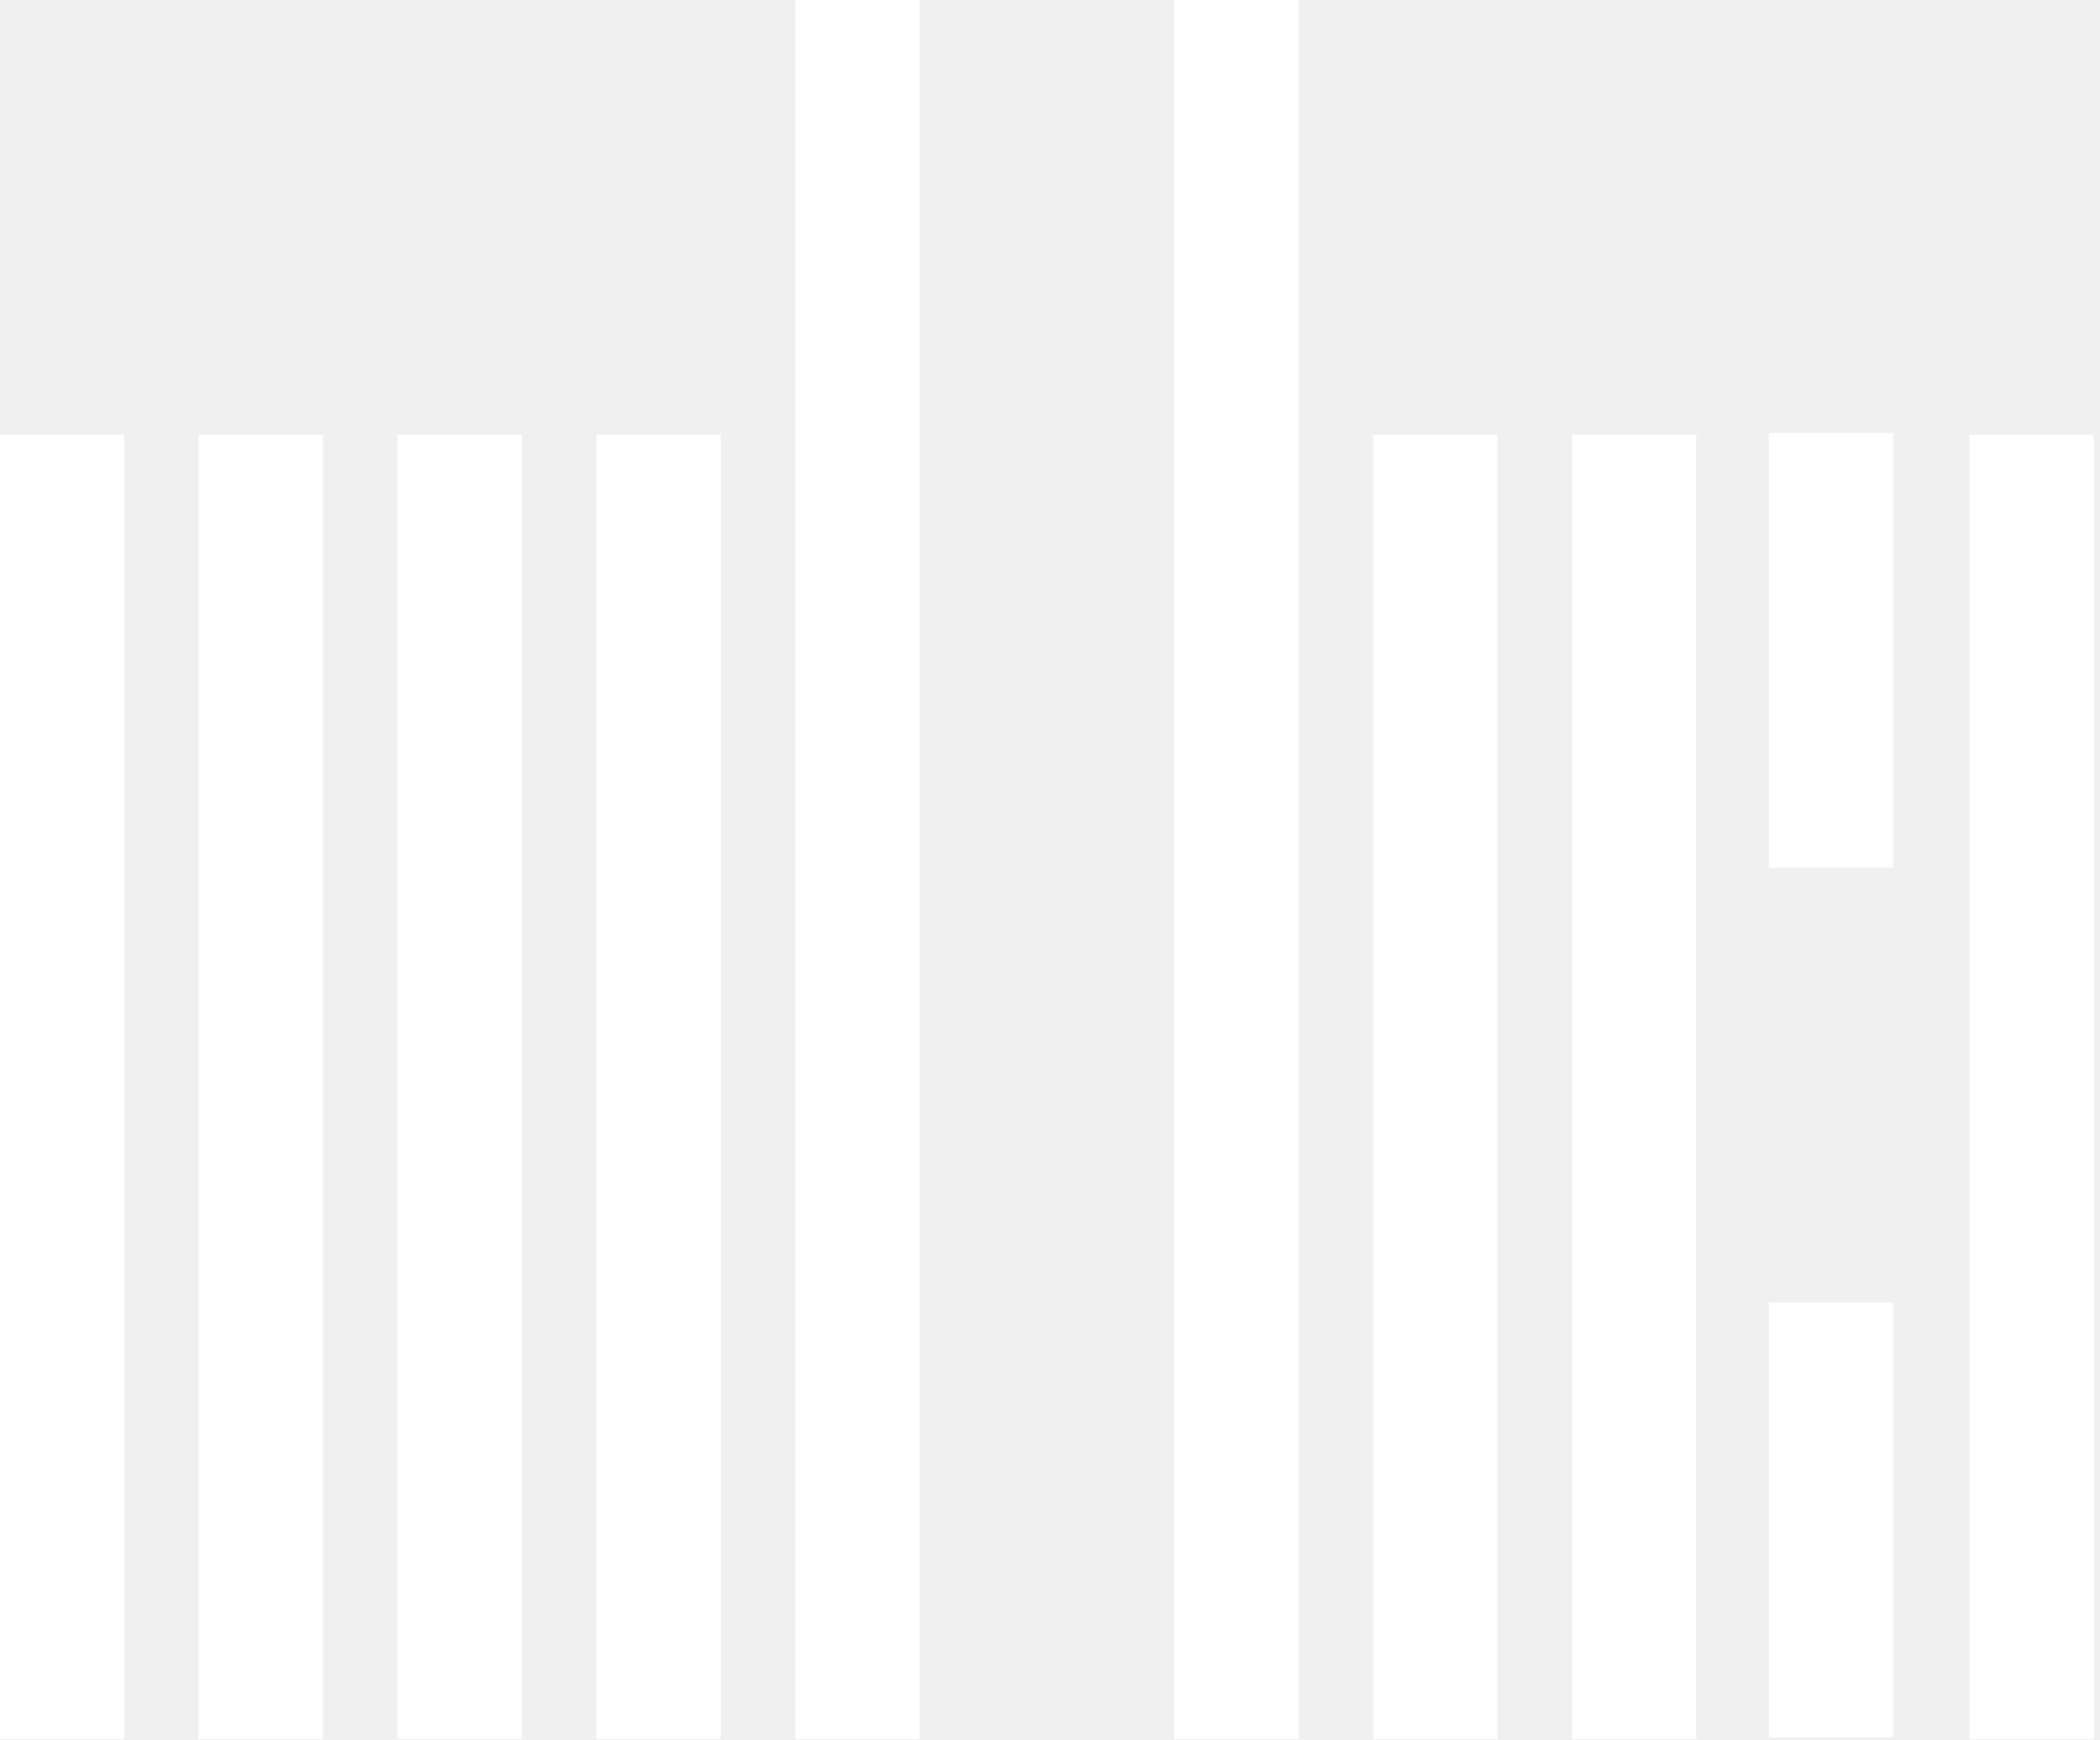
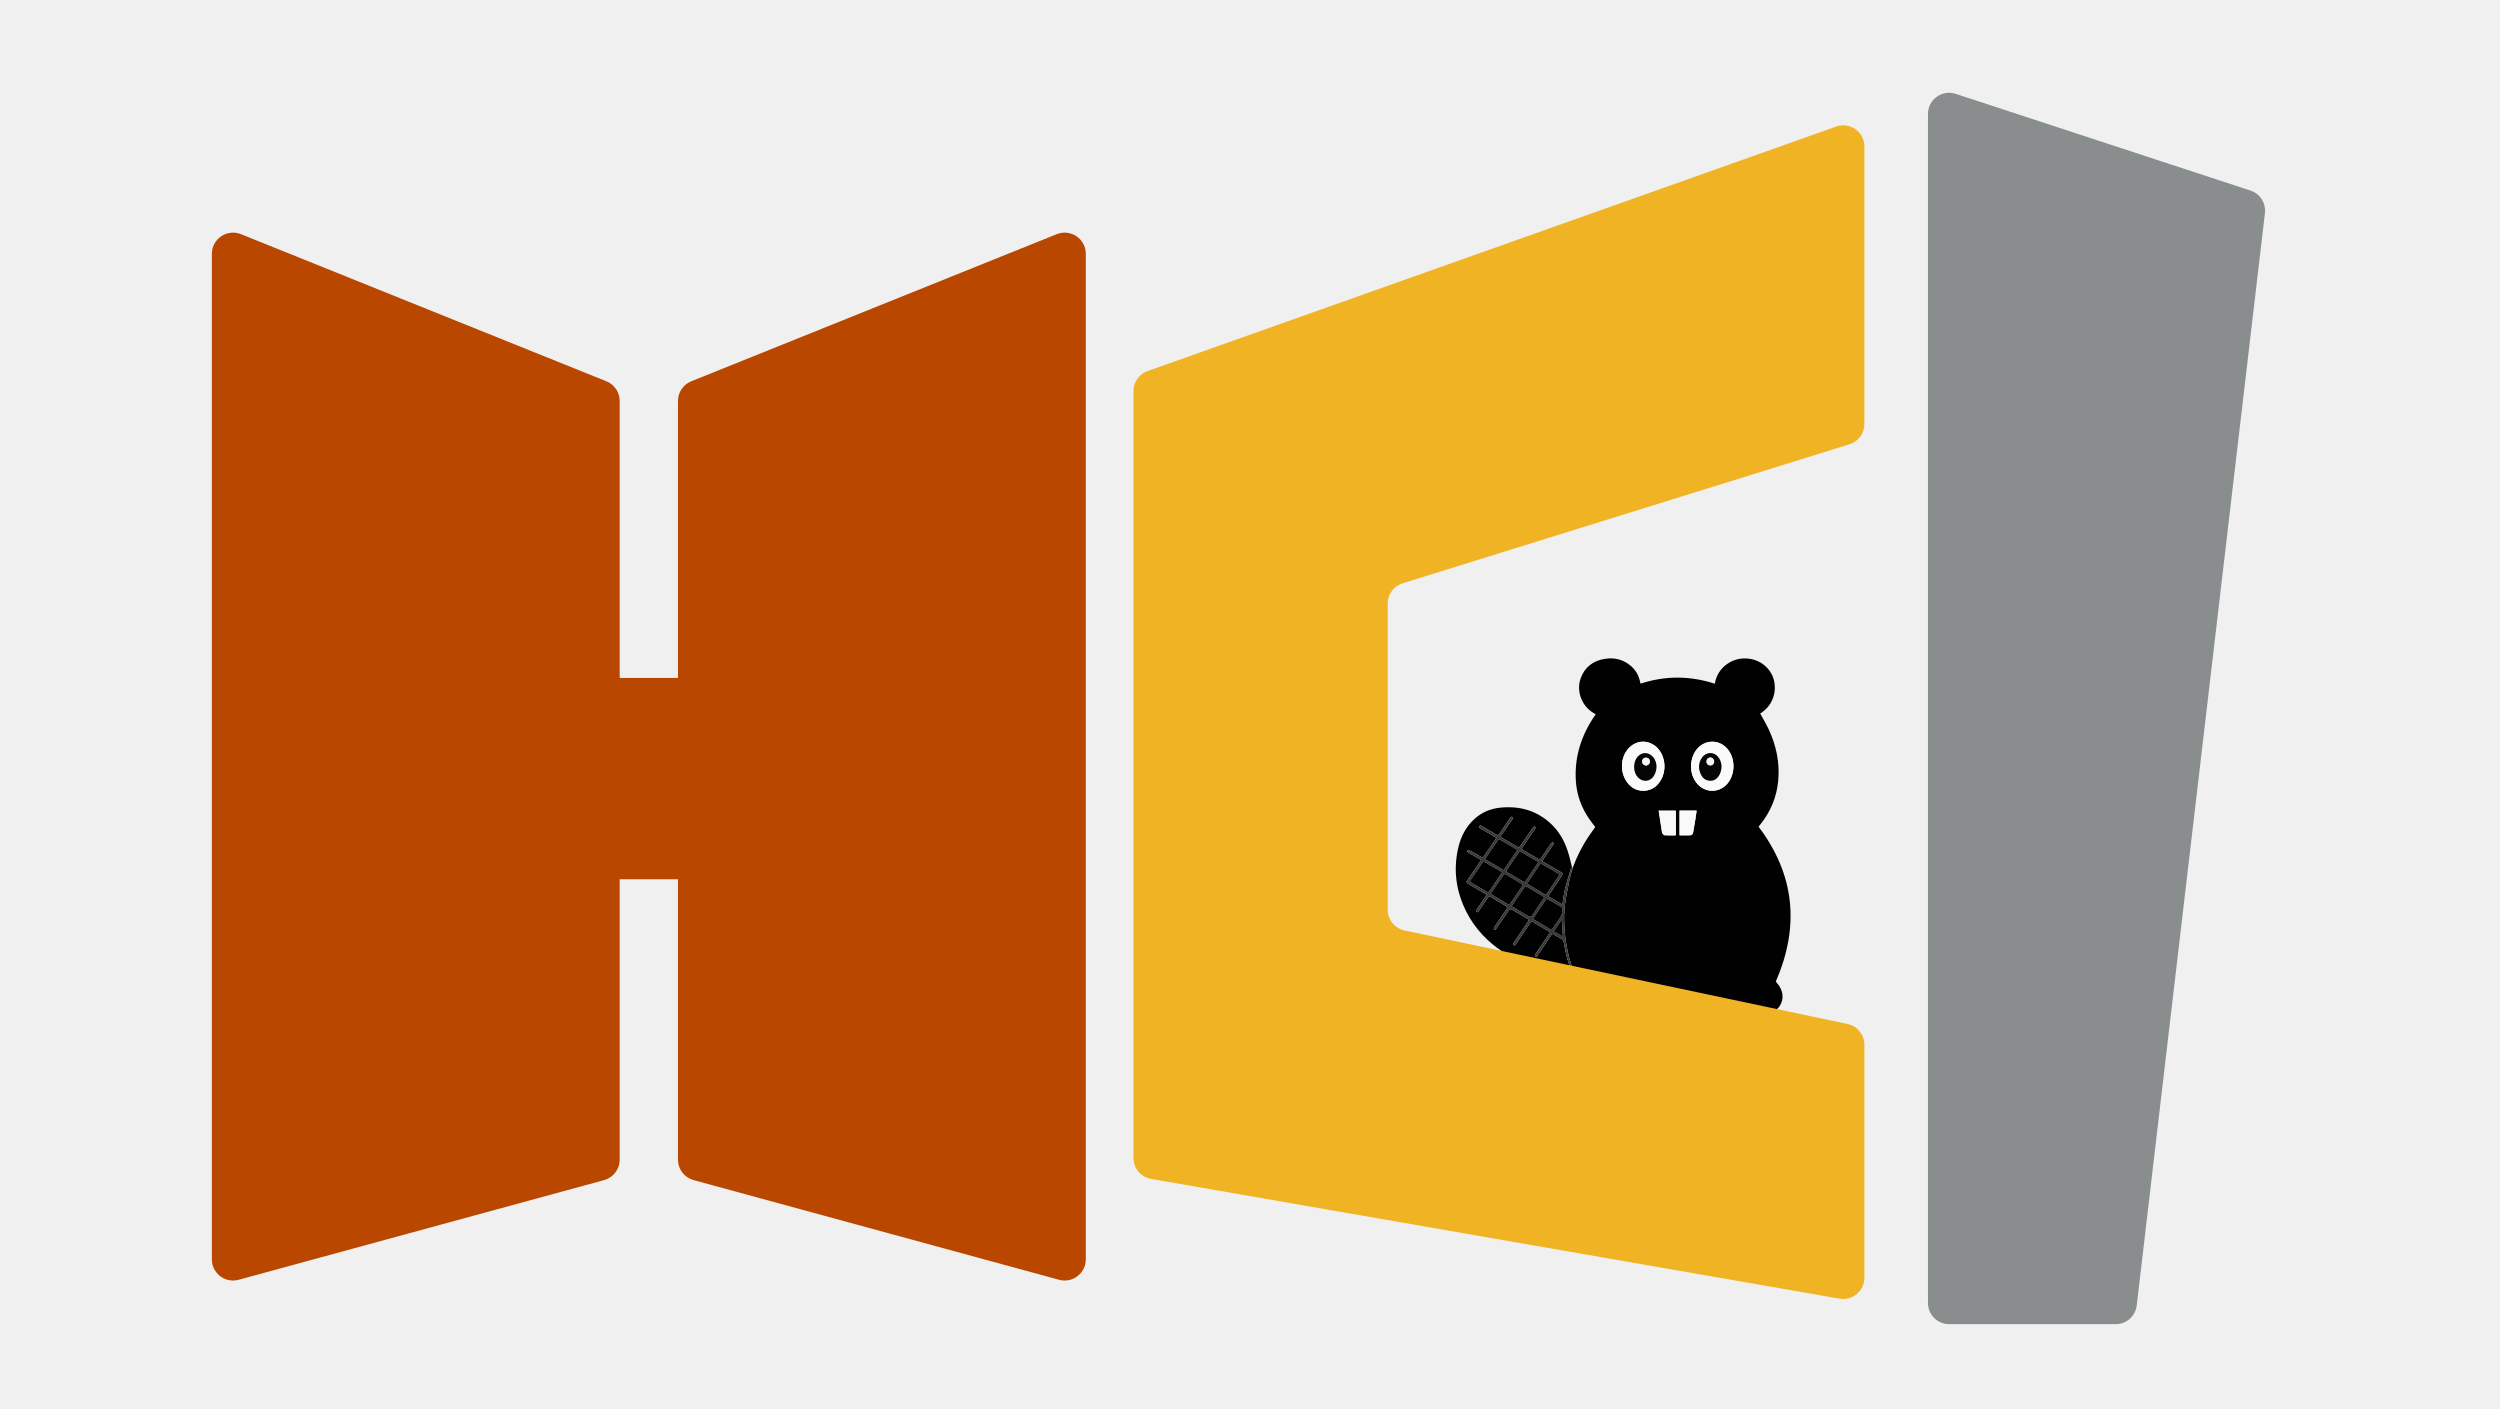
- <svg xmlns="http://www.w3.org/2000/svg" xmlns:xlink="http://www.w3.org/1999/xlink" viewBox="0 0 338 280" fill="white">
-   <rect y="70" width="20" height="210" id="bar" />
-   <use xlink:href="#bar" x="32" />
-   <use xlink:href="#bar" x="64" />
-   <use xlink:href="#bar" x="96" />
-   <rect x="128" width="20" height="280" id="bar-ascender" />
-   <use xlink:href="#bar-ascender" x="61" />
-   <use xlink:href="#bar" x="221" />
-   <use xlink:href="#bar" x="253" />
-   <rect x="284.7" y="69.7" width="20" height="70" id="c" />
-   <use xlink:href="#c" y="140" />
-   <use xlink:href="#bar" x="317" />
+ <svg xmlns="http://www.w3.org/2000/svg" width="236" height="133" viewBox="0 0 236 133" fill="none">
+   <path d="M148.478 81.886C148.862 80.853 149.351 79.874 149.965 78.958C150.167 78.658 150.382 78.366 150.592 78.07C150.407 77.824 150.209 77.579 150.031 77.321C149.276 76.231 148.84 75.021 148.759 73.698C148.622 71.448 149.273 69.42 150.536 67.573C150.565 67.53 150.595 67.487 150.635 67.427C150.567 67.388 150.503 67.352 150.439 67.314C149.309 66.651 148.771 65.228 149.226 64.002C149.614 62.958 150.407 62.371 151.494 62.196C152.433 62.045 153.284 62.267 154.003 62.908C154.434 63.293 154.699 63.78 154.821 64.345C154.832 64.396 154.844 64.448 154.856 64.499C154.859 64.509 154.867 64.519 154.877 64.536C157.203 63.77 159.532 63.784 161.876 64.541C162.018 63.758 162.403 63.121 163.067 62.664C163.579 62.311 164.151 62.147 164.769 62.156C165.965 62.173 166.998 62.9 167.383 63.966C167.739 64.95 167.574 66.468 166.163 67.36C166.436 67.864 166.736 68.354 166.976 68.871C167.677 70.388 168.015 71.983 167.867 73.658C167.729 75.226 167.148 76.622 166.161 77.849C166.11 77.912 166.058 77.975 166.008 78.037C169.444 82.589 169.896 87.462 167.637 92.66C167.747 92.805 167.902 92.969 168.01 93.159C168.336 93.732 168.373 94.327 168.04 94.909C167.789 95.349 167.364 95.539 166.881 95.608C166.095 95.719 165.308 95.732 164.527 95.563C164.162 95.484 163.835 95.322 163.558 95.062C163.522 95.028 163.44 95.008 163.394 95.024C161.246 95.737 159.033 95.797 156.804 95.677C155.519 95.608 154.264 95.385 153.049 94.951C153.002 94.933 152.914 94.94 152.885 94.972C152.532 95.36 152.08 95.548 151.575 95.613C150.841 95.708 150.103 95.73 149.375 95.581C148.19 95.338 147.708 94.065 148.413 93.075C148.451 93.022 148.49 92.972 148.543 92.905C148.674 92.779 148.79 92.669 148.907 92.559C148.894 92.547 148.881 92.535 148.869 92.523C148.696 92.578 148.535 92.706 148.437 92.867C148.087 92.759 147.734 92.661 147.389 92.541C145.462 91.87 143.621 91.013 141.917 89.89C140.439 88.917 139.234 87.67 138.428 86.079C137.453 84.153 137.168 82.128 137.662 80.017C137.908 78.968 138.385 78.031 139.201 77.299C139.894 76.676 140.718 76.333 141.637 76.241C143.442 76.061 145.059 76.505 146.407 77.763C147.153 78.46 147.651 79.321 147.973 80.281C148.145 80.794 148.264 81.324 148.397 81.862C148.36 81.907 148.322 81.932 148.311 81.967C148.118 82.608 147.905 83.244 147.745 83.893C147.626 84.375 147.575 84.875 147.489 85.396C147.044 85.134 146.6 84.873 146.146 84.606C146.374 84.267 146.59 83.949 146.802 83.629C147.018 83.303 147.231 82.975 147.445 82.648C147.525 82.525 147.524 82.425 147.379 82.344C147.093 82.185 146.813 82.017 146.531 81.852C146.219 81.67 145.908 81.487 145.584 81.297C145.621 81.236 145.649 81.186 145.681 81.139C145.997 80.669 146.313 80.199 146.63 79.731C146.685 79.65 146.691 79.566 146.607 79.522C146.57 79.503 146.492 79.555 146.437 79.585C146.414 79.596 146.404 79.632 146.388 79.656C146.078 80.115 145.765 80.573 145.458 81.034C145.395 81.127 145.347 81.158 145.234 81.09C144.819 80.841 144.395 80.606 143.976 80.363C143.857 80.294 143.743 80.218 143.617 80.138C143.809 79.855 143.986 79.589 144.168 79.325C144.409 78.974 144.654 78.626 144.897 78.276C144.948 78.202 145.006 78.121 144.901 78.049C144.791 77.974 144.75 78.081 144.694 78.142C144.69 78.146 144.688 78.152 144.685 78.157C144.305 78.71 143.924 79.262 143.543 79.814C143.495 79.884 143.442 79.95 143.391 80.017C142.851 79.706 142.33 79.405 141.809 79.105C141.628 79 141.629 78.994 141.751 78.819C142.095 78.326 142.438 77.832 142.772 77.333C142.805 77.284 142.803 77.159 142.767 77.126C142.691 77.058 142.622 77.125 142.571 77.2C142.352 77.523 142.13 77.845 141.908 78.166C141.746 78.4 141.582 78.632 141.414 78.873C140.891 78.57 140.381 78.275 139.873 77.977C139.793 77.93 139.715 77.874 139.652 77.985C139.587 78.098 139.672 78.152 139.758 78.202C139.996 78.338 140.234 78.475 140.47 78.614C140.73 78.767 140.989 78.922 141.259 79.082C141.209 79.166 141.174 79.232 141.131 79.294C140.781 79.804 140.425 80.31 140.081 80.824C139.999 80.946 139.943 80.972 139.807 80.889C139.439 80.663 139.06 80.454 138.681 80.248C138.63 80.22 138.551 80.246 138.484 80.246C138.51 80.314 138.516 80.411 138.565 80.444C138.769 80.58 138.986 80.695 139.197 80.82C139.402 80.94 139.605 81.061 139.816 81.186C139.789 81.231 139.775 81.256 139.759 81.28C139.354 81.872 138.951 82.466 138.543 83.056C138.397 83.266 138.403 83.315 138.629 83.448C138.831 83.566 139.032 83.684 139.233 83.802C139.599 84.018 139.966 84.234 140.346 84.458C140.309 84.517 140.281 84.567 140.249 84.614C139.966 85.028 139.682 85.442 139.398 85.856C139.345 85.933 139.274 86.016 139.396 86.09C139.506 86.157 139.553 86.063 139.601 85.992C139.889 85.573 140.18 85.157 140.46 84.734C140.54 84.612 140.606 84.598 140.728 84.674C141.024 84.86 141.33 85.032 141.63 85.212C141.858 85.348 142.084 85.489 142.319 85.632C142.274 85.715 142.246 85.78 142.207 85.837C141.902 86.286 141.595 86.733 141.289 87.181C141.2 87.311 141.109 87.441 141.031 87.578C141.008 87.618 141.012 87.693 141.036 87.734C141.049 87.758 141.13 87.76 141.173 87.747C141.205 87.738 141.227 87.69 141.25 87.657C141.612 87.134 141.973 86.61 142.334 86.086C142.554 85.766 142.554 85.765 142.882 85.957C143.364 86.24 143.846 86.525 144.34 86.816C144.293 86.898 144.256 86.97 144.212 87.037C143.774 87.692 143.334 88.346 142.895 89C142.845 89.075 142.784 89.152 142.893 89.222C142.998 89.29 143.048 89.21 143.099 89.133C143.382 88.712 143.667 88.292 143.95 87.871C144.152 87.571 144.352 87.271 144.567 86.951C145.161 87.304 145.744 87.651 146.336 88.003C145.872 88.691 145.42 89.363 144.967 90.035C144.907 90.124 144.831 90.224 144.96 90.305C145.089 90.386 145.116 90.243 145.161 90.177C145.591 89.545 146.02 88.912 146.44 88.273C146.517 88.156 146.581 88.144 146.692 88.214C146.896 88.34 147.098 88.47 147.312 88.575C147.524 88.678 147.611 88.819 147.648 89.063C147.796 90.04 148.061 90.988 148.44 91.902C148.488 92.02 148.553 92.104 148.687 92.127C148.691 92.133 148.694 92.135 148.697 92.137C148.693 92.132 148.688 92.128 148.684 92.11C148.589 91.821 148.492 91.547 148.397 91.273C147.976 90.048 147.749 88.782 147.678 87.494C147.641 86.831 147.639 86.157 147.718 85.5C147.82 84.648 148.009 83.805 148.18 82.962C148.254 82.598 148.377 82.244 148.478 81.886ZM156.413 70.552C155.559 69.77 154.382 69.853 153.65 70.747C152.843 71.731 152.961 73.334 153.904 74.186C154.625 74.838 155.767 74.798 156.441 74.097C157.36 73.141 157.356 71.521 156.413 70.552ZM163.088 73.947C163.82 73.055 163.823 71.624 163.095 70.728C162.323 69.778 160.936 69.783 160.174 70.74C159.547 71.527 159.453 72.698 159.939 73.58C160.662 74.895 162.242 74.972 163.088 73.947ZM156.906 78.644C156.983 78.716 157.057 78.843 157.138 78.848C157.49 78.871 157.844 78.858 158.199 78.858C158.199 78.069 158.199 77.294 158.199 76.524C157.657 76.524 157.128 76.524 156.576 76.524C156.686 77.234 156.793 77.925 156.906 78.644ZM159.814 78.7C159.893 78.235 159.974 77.77 160.05 77.304C160.092 77.048 160.125 76.79 160.163 76.523C159.611 76.523 159.084 76.523 158.548 76.523C158.548 77.308 158.548 78.081 158.548 78.856C158.899 78.856 159.242 78.864 159.585 78.85C159.658 78.847 159.729 78.769 159.814 78.7Z" fill="#010101" />
+   <path d="M148.685 92.122C148.553 92.104 148.488 92.02 148.44 91.902C148.061 90.988 147.796 90.04 147.648 89.063C147.611 88.819 147.524 88.678 147.312 88.575C147.098 88.47 146.896 88.34 146.692 88.214C146.581 88.144 146.517 88.156 146.44 88.273C146.02 88.912 145.591 89.545 145.161 90.177C145.116 90.243 145.089 90.386 144.96 90.305C144.831 90.224 144.907 90.124 144.967 90.035C145.42 89.363 145.872 88.691 146.336 88.003C145.744 87.651 145.161 87.304 144.567 86.951C144.352 87.271 144.152 87.571 143.95 87.871C143.667 88.292 143.382 88.712 143.099 89.133C143.048 89.21 142.998 89.29 142.893 89.222C142.784 89.152 142.845 89.075 142.895 89C143.334 88.346 143.774 87.692 144.212 87.037C144.256 86.97 144.293 86.898 144.34 86.816C143.846 86.525 143.364 86.24 142.882 85.957C142.554 85.765 142.554 85.766 142.334 86.086C141.973 86.61 141.612 87.134 141.25 87.657C141.227 87.69 141.205 87.738 141.173 87.747C141.13 87.76 141.049 87.758 141.036 87.734C141.012 87.693 141.008 87.618 141.032 87.578C141.109 87.441 141.2 87.311 141.289 87.181C141.595 86.733 141.902 86.286 142.207 85.837C142.246 85.78 142.274 85.715 142.319 85.632C142.084 85.489 141.858 85.348 141.63 85.212C141.33 85.032 141.024 84.86 140.728 84.674C140.606 84.598 140.54 84.612 140.46 84.734C140.18 85.157 139.889 85.573 139.601 85.992C139.553 86.063 139.506 86.157 139.396 86.09C139.274 86.016 139.345 85.933 139.398 85.856C139.682 85.442 139.966 85.028 140.249 84.614C140.281 84.567 140.309 84.517 140.346 84.458C139.966 84.234 139.599 84.018 139.233 83.802C139.032 83.684 138.831 83.566 138.629 83.448C138.403 83.315 138.398 83.266 138.543 83.056C138.951 82.466 139.354 81.872 139.759 81.28C139.775 81.256 139.789 81.231 139.816 81.186C139.605 81.061 139.402 80.94 139.197 80.82C138.986 80.695 138.769 80.58 138.565 80.444C138.516 80.411 138.51 80.314 138.484 80.246C138.551 80.246 138.63 80.22 138.681 80.248C139.06 80.454 139.439 80.663 139.807 80.889C139.943 80.972 139.999 80.946 140.081 80.824C140.425 80.31 140.781 79.804 141.131 79.294C141.174 79.232 141.209 79.166 141.259 79.082C140.989 78.922 140.73 78.767 140.47 78.614C140.234 78.475 139.996 78.338 139.758 78.202C139.672 78.152 139.587 78.098 139.652 77.985C139.715 77.874 139.793 77.93 139.873 77.977C140.381 78.275 140.891 78.57 141.414 78.873C141.582 78.632 141.746 78.4 141.908 78.166C142.13 77.845 142.352 77.523 142.571 77.2C142.622 77.125 142.691 77.058 142.767 77.126C142.803 77.159 142.805 77.284 142.772 77.333C142.438 77.832 142.095 78.326 141.751 78.819C141.629 78.994 141.628 79 141.809 79.105C142.33 79.405 142.851 79.706 143.391 80.017C143.442 79.95 143.495 79.884 143.543 79.814C143.924 79.262 144.305 78.71 144.685 78.157C144.688 78.152 144.69 78.146 144.694 78.142C144.75 78.081 144.791 77.974 144.902 78.049C145.006 78.121 144.948 78.202 144.897 78.276C144.654 78.626 144.409 78.974 144.168 79.325C143.986 79.589 143.809 79.855 143.617 80.138C143.743 80.218 143.857 80.294 143.976 80.363C144.395 80.606 144.819 80.841 145.234 81.09C145.347 81.158 145.395 81.127 145.458 81.034C145.766 80.573 146.078 80.115 146.388 79.656C146.404 79.632 146.414 79.596 146.437 79.585C146.492 79.555 146.57 79.503 146.607 79.522C146.691 79.566 146.685 79.65 146.63 79.731C146.313 80.199 145.997 80.669 145.681 81.139C145.649 81.186 145.621 81.236 145.584 81.297C145.908 81.487 146.219 81.67 146.531 81.852C146.813 82.017 147.094 82.185 147.379 82.344C147.524 82.425 147.525 82.525 147.445 82.648C147.231 82.975 147.018 83.303 146.802 83.629C146.59 83.949 146.374 84.267 146.146 84.606C146.6 84.873 147.044 85.134 147.489 85.396C147.575 84.875 147.626 84.375 147.745 83.893C147.905 83.244 148.118 82.608 148.311 81.967C148.322 81.932 148.36 81.907 148.399 81.876C148.427 81.88 148.441 81.884 148.466 81.887C148.377 82.244 148.254 82.598 148.181 82.962C148.009 83.805 147.82 84.648 147.718 85.5C147.639 86.157 147.641 86.831 147.678 87.494C147.749 88.782 147.976 90.048 148.397 91.273C148.492 91.547 148.589 91.821 148.685 92.109C148.684 92.123 148.685 92.122 148.685 92.122ZM144.562 86.517C144.967 85.915 145.372 85.312 145.779 84.708C145.743 84.674 145.724 84.65 145.7 84.636C145.174 84.324 144.646 84.015 144.121 83.701C144.008 83.633 143.954 83.686 143.896 83.773C143.635 84.159 143.369 84.543 143.108 84.928C142.969 85.133 142.834 85.341 142.694 85.553C142.803 85.618 142.882 85.665 142.962 85.713C143.408 85.978 143.852 86.246 144.302 86.504C144.368 86.542 144.464 86.528 144.562 86.517ZM146.237 81.954C146.018 81.832 145.794 81.718 145.583 81.584C145.47 81.512 145.415 81.53 145.345 81.635C145.034 82.1 144.714 82.56 144.401 83.024C144.314 83.153 144.237 83.288 144.153 83.425C144.723 83.767 145.279 84.098 145.832 84.433C145.923 84.489 145.968 84.448 146.014 84.375C146.092 84.251 146.172 84.13 146.253 84.009C146.574 83.531 146.894 83.052 147.227 82.557C146.894 82.354 146.577 82.161 146.237 81.954ZM142.983 83.035C142.706 82.873 142.427 82.715 142.152 82.549C142.058 82.492 141.999 82.497 141.936 82.594C141.795 82.809 141.642 83.015 141.496 83.227C141.236 83.605 140.977 83.985 140.707 84.379C141.304 84.734 141.884 85.078 142.476 85.43C142.759 85.014 143.034 84.61 143.309 84.206C143.437 84.018 143.567 83.831 143.695 83.643C143.759 83.549 143.754 83.482 143.638 83.421C143.422 83.306 143.215 83.174 142.983 83.035ZM139.45 82.169C139.237 82.475 139.027 82.784 138.811 83.088C138.747 83.177 138.739 83.23 138.848 83.293C139.347 83.583 139.843 83.878 140.338 84.176C140.448 84.242 140.517 84.238 140.594 84.121C140.907 83.65 141.23 83.186 141.548 82.718C141.631 82.596 141.709 82.47 141.797 82.335C141.247 82.016 140.721 81.714 140.201 81.404C140.065 81.323 139.991 81.368 139.916 81.482C139.767 81.705 139.614 81.925 139.45 82.169ZM144.682 81.054C144.324 80.846 143.965 80.639 143.609 80.428C143.513 80.371 143.453 80.37 143.382 80.475C143.013 81.022 142.64 81.565 142.259 82.102C142.16 82.241 142.209 82.3 142.332 82.368C142.611 82.525 142.886 82.691 143.163 82.852C143.414 82.998 143.666 83.142 143.931 83.294C144.366 82.648 144.79 82.018 145.22 81.378C145.033 81.266 144.868 81.168 144.682 81.054ZM141.435 79.278C141.02 79.88 140.605 80.483 140.177 81.104C140.78 81.455 141.357 81.791 141.949 82.135C142.382 81.499 142.809 80.872 143.248 80.228C142.658 79.885 142.105 79.561 141.55 79.242C141.526 79.229 141.483 79.251 141.435 79.278ZM145.968 84.863C145.549 85.485 145.131 86.106 144.717 86.721C144.741 86.75 144.746 86.762 144.755 86.768C145.295 87.092 145.835 87.413 146.373 87.74C146.472 87.8 146.507 87.739 146.551 87.674C146.728 87.414 146.893 87.144 147.086 86.897C147.331 86.582 147.539 86.263 147.462 85.838C147.458 85.817 147.48 85.789 147.473 85.77C147.457 85.723 147.443 85.659 147.407 85.636C147.114 85.457 146.819 85.281 146.519 85.113C146.346 85.016 146.163 84.934 145.968 84.863ZM146.869 88.024C147.08 88.15 147.291 88.275 147.531 88.418C147.498 87.862 147.468 87.356 147.435 86.797C147.167 87.194 146.925 87.553 146.678 87.919C146.746 87.957 146.796 87.985 146.869 88.024Z" fill="#393938" />
+   <path d="M148.444 92.875C148.535 92.706 148.696 92.578 148.869 92.523C148.881 92.535 148.894 92.547 148.907 92.559C148.79 92.669 148.674 92.779 148.546 92.894C148.506 92.893 148.479 92.888 148.444 92.875Z" fill="#212120" />
+   <path d="M156.422 70.56C157.356 71.521 157.36 73.141 156.441 74.097C155.767 74.798 154.626 74.838 153.904 74.186C152.961 73.334 152.843 71.731 153.65 70.747C154.382 69.853 155.559 69.77 156.422 70.56ZM156.14 71.566C155.704 70.982 155.041 70.927 154.589 71.437C154.141 71.942 154.152 72.882 154.611 73.377C155.078 73.881 155.811 73.805 156.146 73.205C156.443 72.673 156.461 72.128 156.14 71.566Z" fill="#FAFAFA" />
+   <path d="M163.08 73.957C162.242 74.972 160.662 74.895 159.939 73.58C159.453 72.698 159.547 71.527 160.174 70.74C160.936 69.783 162.323 69.778 163.095 70.728C163.823 71.624 163.82 73.055 163.08 73.957ZM162.358 73.071C162.57 72.567 162.579 72.065 162.292 71.592C161.882 70.916 161.024 70.925 160.614 71.601C160.336 72.059 160.324 72.543 160.529 73.028C160.694 73.421 160.977 73.687 161.425 73.704C161.871 73.722 162.148 73.464 162.358 73.071Z" fill="#FAFAFA" />
+   <path d="M156.903 78.631C156.793 77.925 156.686 77.234 156.577 76.524C157.129 76.524 157.657 76.524 158.199 76.524C158.199 77.294 158.199 78.069 158.199 78.858C157.845 78.858 157.49 78.871 157.138 78.848C157.057 78.843 156.983 78.716 156.903 78.631Z" fill="#F9F9F9" />
+   <path d="M159.808 78.713C159.729 78.769 159.658 78.847 159.585 78.85C159.243 78.864 158.9 78.856 158.548 78.856C158.548 78.081 158.548 77.308 158.548 76.523C159.084 76.523 159.611 76.523 160.163 76.523C160.125 76.79 160.092 77.048 160.05 77.304C159.974 77.77 159.893 78.235 159.808 78.713Z" fill="#F9F9F9" />
+   <path d="M148.684 92.123C148.688 92.128 148.693 92.132 148.697 92.137C148.694 92.135 148.691 92.133 148.687 92.127C148.685 92.122 148.684 92.123 148.684 92.123Z" fill="#393938" />
+   <path d="M144.554 86.528C144.464 86.528 144.368 86.542 144.302 86.504C143.851 86.246 143.408 85.978 142.962 85.713C142.882 85.665 142.803 85.618 142.694 85.553C142.834 85.341 142.969 85.133 143.108 84.928C143.369 84.543 143.634 84.159 143.896 83.773C143.954 83.686 144.008 83.633 144.121 83.701C144.646 84.015 145.174 84.324 145.7 84.636C145.724 84.65 145.743 84.674 145.779 84.708C145.372 85.312 144.967 85.915 144.554 86.528Z" fill="#010101" />
+   <path d="M146.248 81.961C146.577 82.161 146.894 82.354 147.227 82.557C146.894 83.052 146.574 83.531 146.253 84.009C146.172 84.13 146.092 84.251 146.014 84.375C145.968 84.448 145.923 84.489 145.832 84.433C145.279 84.098 144.723 83.767 144.153 83.425C144.237 83.288 144.314 83.153 144.401 83.024C144.714 82.56 145.034 82.1 145.345 81.635C145.415 81.53 145.47 81.512 145.583 81.584C145.794 81.718 146.018 81.832 146.248 81.961Z" fill="#010101" />
+   <path d="M142.993 83.042C143.215 83.174 143.422 83.306 143.638 83.421C143.754 83.482 143.759 83.549 143.695 83.643C143.567 83.831 143.437 84.018 143.309 84.206C143.034 84.61 142.759 85.014 142.476 85.43C141.884 85.078 141.304 84.734 140.707 84.379C140.977 83.985 141.236 83.605 141.496 83.227C141.642 83.015 141.795 82.809 141.936 82.594C141.999 82.497 142.058 82.492 142.152 82.549C142.426 82.715 142.706 82.873 142.993 83.042Z" fill="#010101" />
+   <path d="M139.456 82.158C139.614 81.925 139.768 81.705 139.916 81.482C139.991 81.368 140.065 81.323 140.201 81.404C140.721 81.714 141.247 82.016 141.797 82.335C141.709 82.47 141.631 82.596 141.548 82.718C141.23 83.186 140.907 83.65 140.595 84.121C140.517 84.238 140.449 84.242 140.338 84.176C139.843 83.878 139.347 83.583 138.848 83.293C138.739 83.23 138.747 83.177 138.811 83.088C139.027 82.784 139.237 82.475 139.456 82.158Z" fill="#010101" />
+   <path d="M144.692 81.062C144.868 81.168 145.033 81.266 145.22 81.378C144.79 82.017 144.366 82.648 143.931 83.294C143.666 83.142 143.414 82.998 143.163 82.852C142.886 82.691 142.611 82.525 142.332 82.368C142.209 82.3 142.16 82.241 142.259 82.102C142.64 81.565 143.013 81.022 143.382 80.475C143.453 80.37 143.513 80.371 143.609 80.428C143.965 80.639 144.324 80.846 144.692 81.062Z" fill="#010101" />
+   <path d="M141.442 79.267C141.483 79.251 141.526 79.229 141.55 79.242C142.105 79.561 142.659 79.885 143.248 80.227C142.809 80.872 142.382 81.499 141.949 82.135C141.357 81.791 140.78 81.455 140.177 81.104C140.605 80.483 141.02 79.88 141.442 79.267Z" fill="#010101" />
+   <path d="M145.976 84.854C146.163 84.934 146.346 85.016 146.52 85.113C146.819 85.281 147.114 85.457 147.407 85.636C147.443 85.659 147.457 85.723 147.473 85.77C147.48 85.789 147.458 85.817 147.462 85.838C147.539 86.263 147.331 86.582 147.086 86.897C146.893 87.144 146.728 87.414 146.551 87.674C146.507 87.739 146.472 87.8 146.373 87.74C145.835 87.413 145.295 87.092 144.755 86.768C144.746 86.762 144.741 86.75 144.718 86.721C145.131 86.106 145.55 85.485 145.976 84.854Z" fill="#010101" />
+   <path d="M146.858 88.019C146.796 87.985 146.746 87.957 146.678 87.919C146.925 87.553 147.167 87.194 147.435 86.797C147.468 87.356 147.498 87.862 147.531 88.418C147.291 88.275 147.08 88.15 146.858 88.019Z" fill="#040303" />
+   <path d="M156.148 71.576C156.461 72.128 156.443 72.673 156.146 73.205C155.811 73.805 155.078 73.881 154.611 73.377C154.152 72.882 154.141 71.942 154.589 71.437C155.041 70.927 155.704 70.982 156.148 71.576ZM155.371 71.519C155.194 71.531 155.074 71.618 155.03 71.791C154.99 71.947 155.038 72.081 155.164 72.18C155.284 72.273 155.421 72.294 155.555 72.213C155.705 72.124 155.776 71.987 155.742 71.814C155.706 71.631 155.582 71.538 155.371 71.519Z" fill="#050505" />
+   <path d="M162.351 73.082C162.148 73.464 161.871 73.722 161.425 73.704C160.977 73.687 160.694 73.421 160.529 73.028C160.324 72.542 160.336 72.059 160.614 71.601C161.024 70.925 161.882 70.916 162.292 71.592C162.579 72.065 162.57 72.567 162.351 73.082ZM161.105 71.996C161.157 72.16 161.277 72.246 161.441 72.253C161.583 72.259 161.704 72.197 161.769 72.063C161.844 71.908 161.831 71.757 161.712 71.627C161.595 71.5 161.45 71.484 161.298 71.551C161.138 71.621 161.075 71.762 161.105 71.996Z" fill="#050505" />
+   <path d="M155.385 71.519C155.582 71.538 155.706 71.631 155.742 71.814C155.776 71.987 155.705 72.124 155.555 72.213C155.421 72.294 155.284 72.273 155.164 72.18C155.038 72.081 154.99 71.947 155.03 71.791C155.074 71.618 155.194 71.531 155.385 71.519Z" fill="#F5F5F5" />
+   <path d="M161.102 71.983C161.075 71.762 161.138 71.621 161.298 71.551C161.45 71.484 161.595 71.5 161.712 71.627C161.831 71.757 161.844 71.908 161.768 72.063C161.703 72.197 161.583 72.259 161.441 72.253C161.277 72.246 161.157 72.16 161.102 71.983Z" fill="#F4F4F4" />
+   <path d="M20 118.882V23.961C20 22.544 21.433 21.577 22.747 22.106L57.247 35.995C58.004 36.3 58.5 37.035 58.5 37.851V109.472C58.5 110.374 57.896 111.165 57.026 111.402L22.526 120.811C21.254 121.158 20 120.2 20 118.882Z" fill="#B94700" />
+   <path d="M102.5 118.882V23.961C102.5 22.544 101.067 21.577 99.753 22.106L65.253 35.995C64.496 36.3 64 37.035 64 37.851V109.472C64 110.374 64.604 111.165 65.474 111.402L99.974 120.811C101.246 121.158 102.5 120.2 102.5 118.882Z" fill="#B94700" />
+   <path d="M176 40.028V13.832C176 12.451 174.633 11.486 173.331 11.948L108.331 35.028C107.533 35.311 107 36.066 107 36.912V109.318C107 110.29 107.699 111.122 108.657 111.288L173.657 122.593C174.881 122.805 176 121.864 176 120.622V98.622C176 97.677 175.338 96.86 174.413 96.665L132.587 87.835C131.662 87.64 131 86.823 131 85.878V56.972C131 56.097 131.57 55.323 132.406 55.063L174.594 41.937C175.43 41.677 176 40.903 176 40.028Z" fill="#F0B323" />
+   <path d="M212.447 17.99L184.624 8.861C183.33 8.436 182 9.4 182 10.761V123C182 124.105 182.895 125 184 125H199.721C200.735 125 201.589 124.241 201.707 123.233L213.809 20.124C213.92 19.179 213.35 18.287 212.447 17.99Z" fill="#898D8D" />
+   <rect x="55.5" y="64.5" width="15" height="18" rx="1.5" fill="#B94700" stroke="#B94700" />
</svg>
